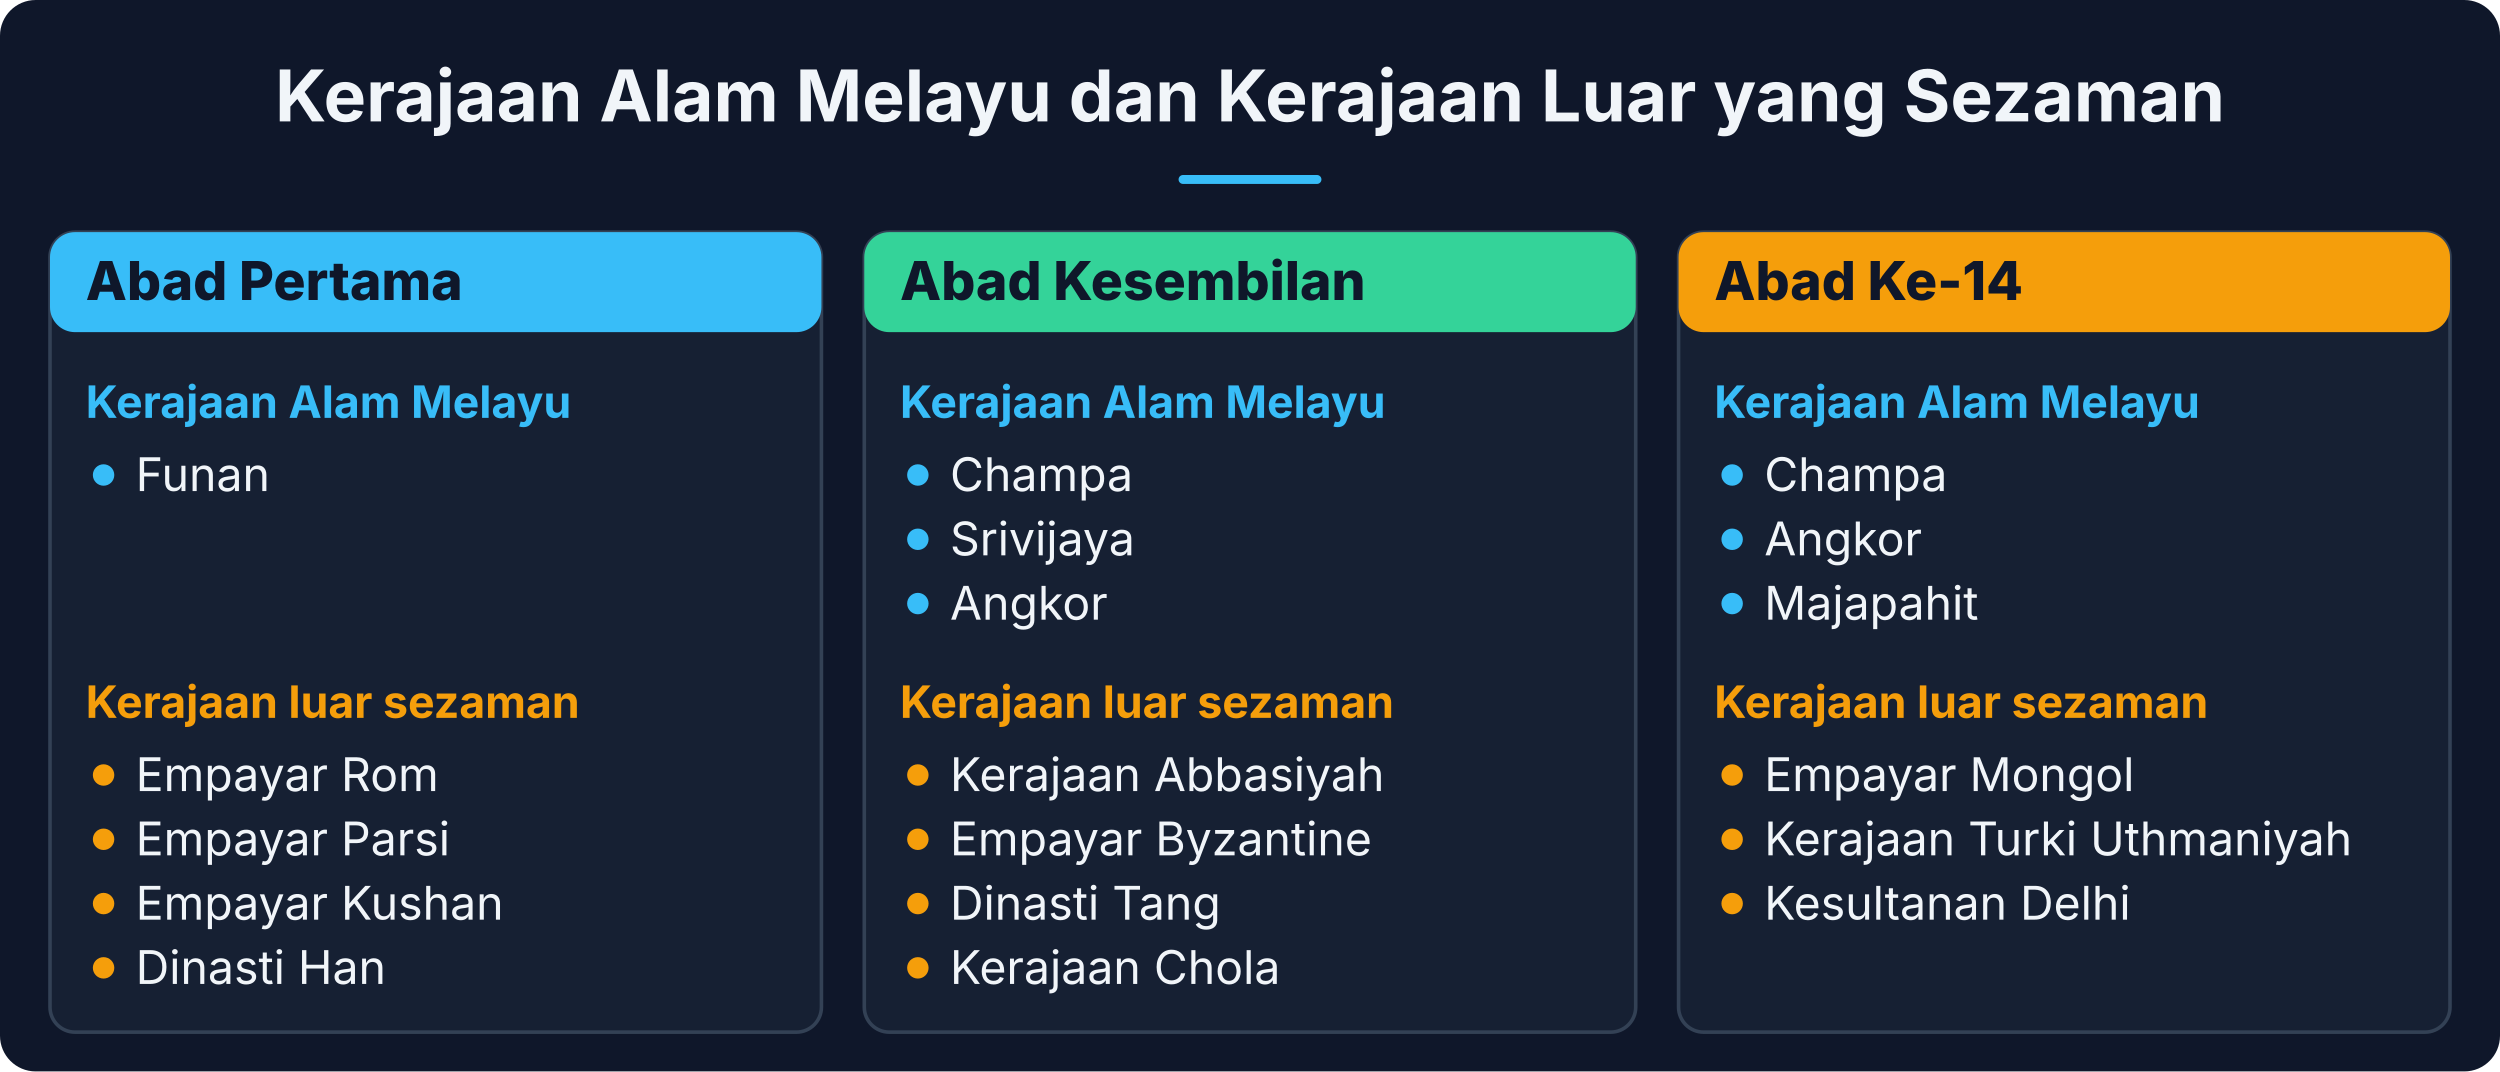
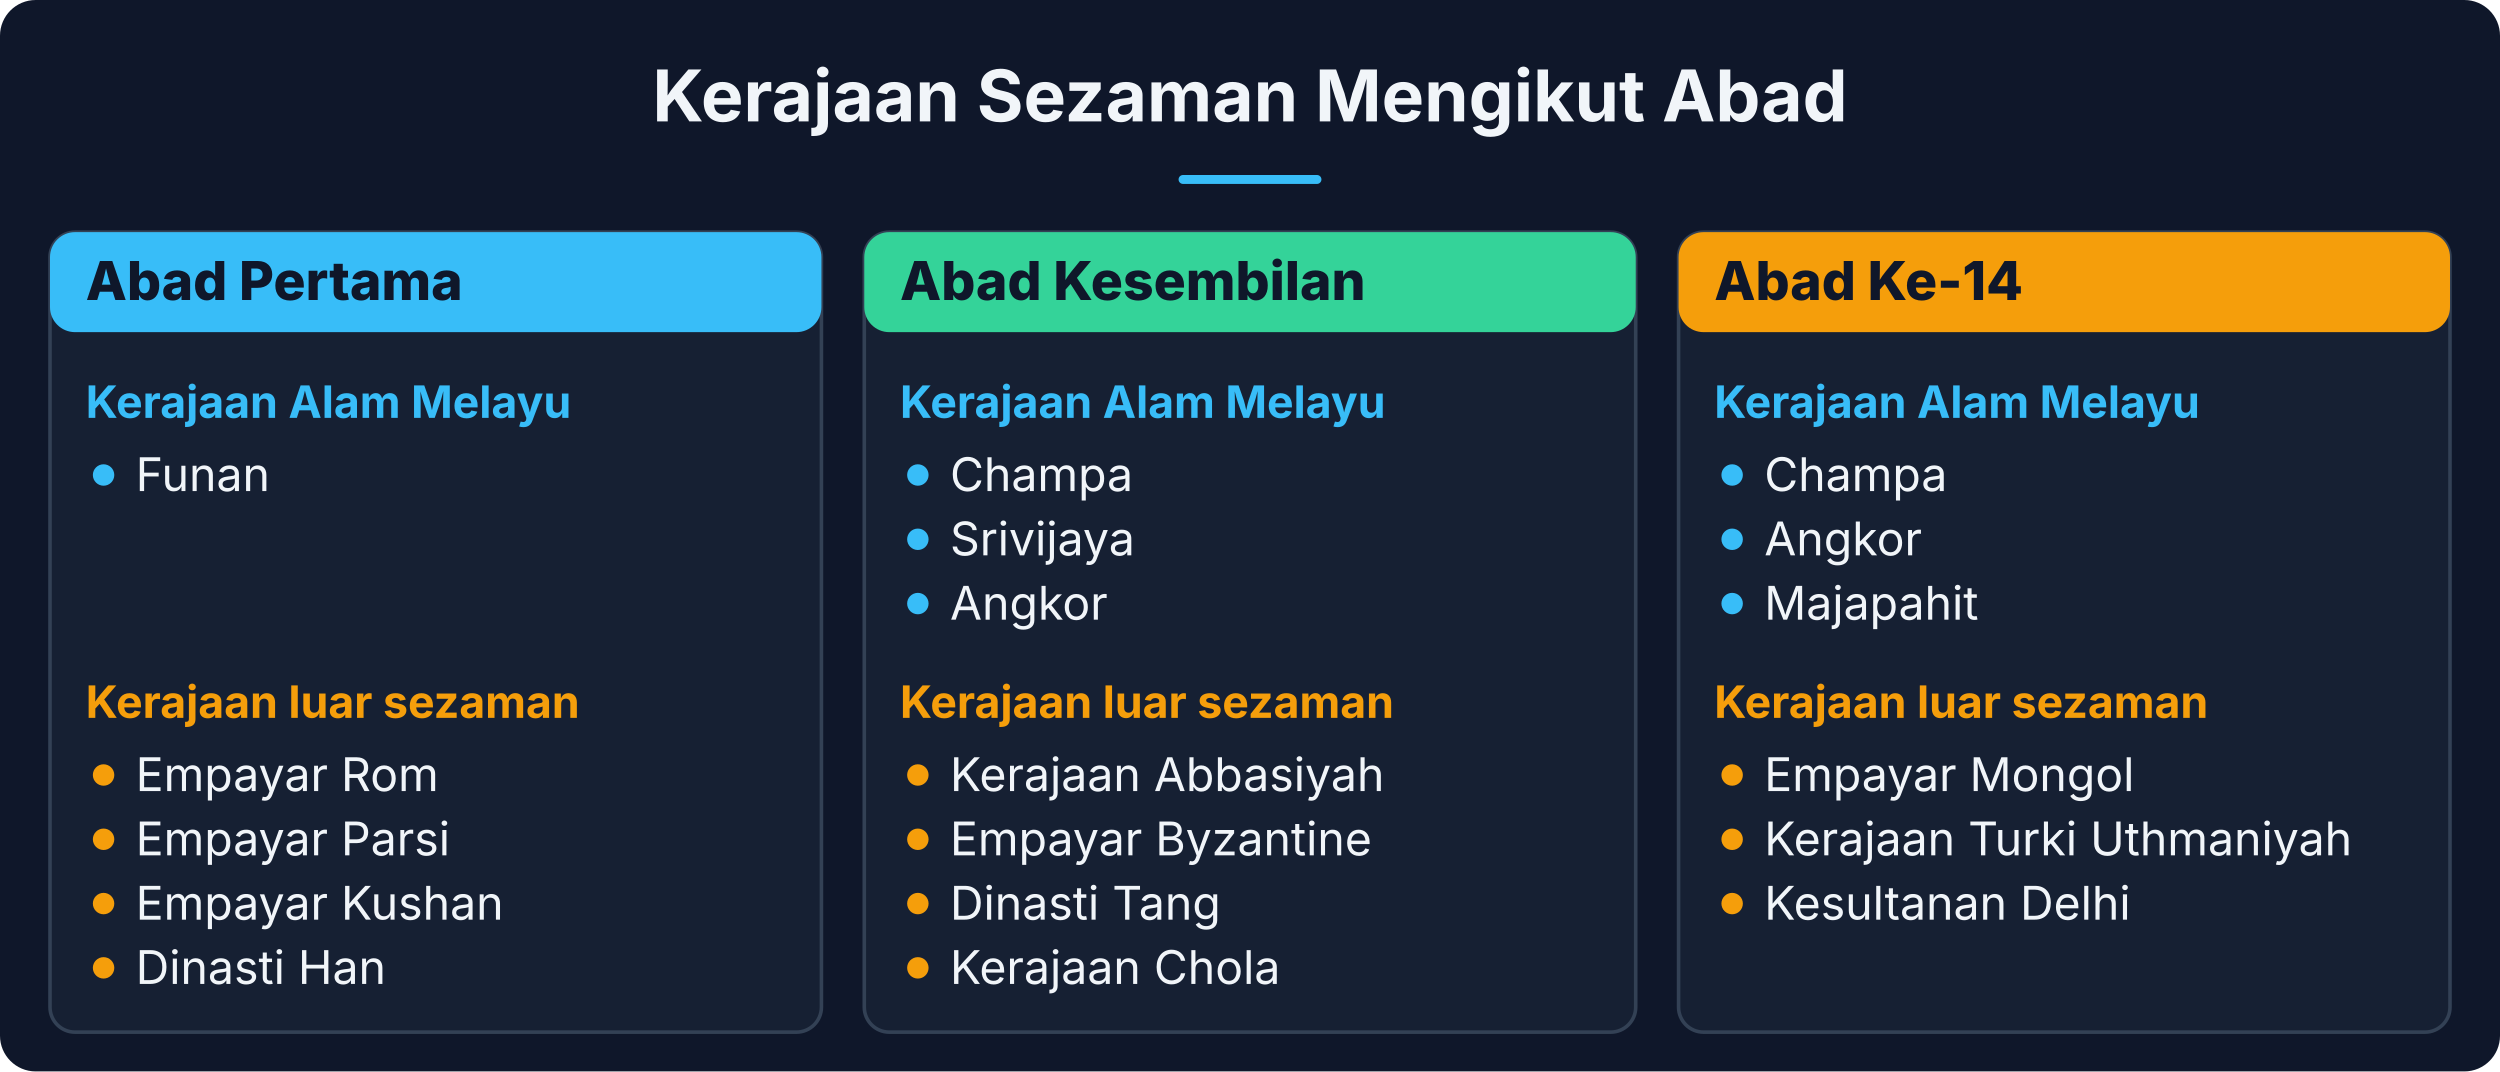
<svg xmlns="http://www.w3.org/2000/svg" viewBox="0 0 1400 600" width="1400" height="600" role="img" aria-label="Kerajaan Alam Melayu dan kerajaan luar yang sezaman mengikut abad">
  <rect width="1400" height="600" rx="20" fill="#0f172a" />
-   <text x="700" y="68" text-anchor="middle" font-family="Inter, Segoe UI, Arial, sans-serif" font-size="40" font-weight="700" fill="#f1f5f9">Kerajaan Alam Melayu dan Kerajaan Luar yang Sezaman</text>
+   <text x="700" y="68" text-anchor="middle" font-family="Inter, Segoe UI, Arial, sans-serif" font-size="40" font-weight="700" fill="#f1f5f9">Kerajaan Sezaman Mengikut Abad</text>
  <rect x="660" y="98" width="80" height="5" rx="2.5" fill="#38bdf8" />
  <rect x="28" y="130" width="432" height="448" rx="14" fill="#162033" stroke="#334155" stroke-width="2" />
  <rect x="28" y="130" width="432" height="56" rx="14" fill="#38bdf8" />
  <text x="48" y="168" text-anchor="start" font-family="Inter, Segoe UI, Arial, sans-serif" font-size="30" font-weight="800" fill="#0f172a">Abad Pertama</text>
  <text x="48" y="234" text-anchor="start" font-family="Inter, Segoe UI, Arial, sans-serif" font-size="25" font-weight="700" fill="#38bdf8">Kerajaan Alam Melayu</text>
  <circle cx="58" cy="266" r="6" fill="#38bdf8" />
  <text x="76" y="275" text-anchor="start" font-family="Inter, Segoe UI, Arial, sans-serif" font-size="26" font-weight="400" fill="#f1f5f9">Funan</text>
  <text x="48" y="402" text-anchor="start" font-family="Inter, Segoe UI, Arial, sans-serif" font-size="25" font-weight="700" fill="#f59e0b">Kerajaan luar sezaman</text>
  <circle cx="58" cy="434" r="6" fill="#f59e0b" />
  <text x="76" y="443" text-anchor="start" font-family="Inter, Segoe UI, Arial, sans-serif" font-size="26" font-weight="400" fill="#f1f5f9">Empayar Rom</text>
  <circle cx="58" cy="470" r="6" fill="#f59e0b" />
  <text x="76" y="479" text-anchor="start" font-family="Inter, Segoe UI, Arial, sans-serif" font-size="26" font-weight="400" fill="#f1f5f9">Empayar Parsi</text>
  <circle cx="58" cy="506" r="6" fill="#f59e0b" />
  <text x="76" y="515" text-anchor="start" font-family="Inter, Segoe UI, Arial, sans-serif" font-size="26" font-weight="400" fill="#f1f5f9">Empayar Kushan</text>
  <circle cx="58" cy="542" r="6" fill="#f59e0b" />
  <text x="76" y="551" text-anchor="start" font-family="Inter, Segoe UI, Arial, sans-serif" font-size="26" font-weight="400" fill="#f1f5f9">Dinasti Han</text>
  <rect x="484" y="130" width="432" height="448" rx="14" fill="#162033" stroke="#334155" stroke-width="2" />
  <rect x="484" y="130" width="432" height="56" rx="14" fill="#34d399" />
  <text x="504" y="168" text-anchor="start" font-family="Inter, Segoe UI, Arial, sans-serif" font-size="30" font-weight="800" fill="#0f172a">Abad Kesembilan</text>
  <text x="504" y="234" text-anchor="start" font-family="Inter, Segoe UI, Arial, sans-serif" font-size="25" font-weight="700" fill="#38bdf8">Kerajaan Alam Melayu</text>
  <circle cx="514" cy="266" r="6" fill="#38bdf8" />
  <text x="532" y="275" text-anchor="start" font-family="Inter, Segoe UI, Arial, sans-serif" font-size="26" font-weight="400" fill="#f1f5f9">Champa</text>
  <circle cx="514" cy="302" r="6" fill="#38bdf8" />
  <text x="532" y="311" text-anchor="start" font-family="Inter, Segoe UI, Arial, sans-serif" font-size="26" font-weight="400" fill="#f1f5f9">Srivijaya</text>
  <circle cx="514" cy="338" r="6" fill="#38bdf8" />
  <text x="532" y="347" text-anchor="start" font-family="Inter, Segoe UI, Arial, sans-serif" font-size="26" font-weight="400" fill="#f1f5f9">Angkor</text>
  <text x="504" y="402" text-anchor="start" font-family="Inter, Segoe UI, Arial, sans-serif" font-size="25" font-weight="700" fill="#f59e0b">Kerajaan luar sezaman</text>
  <circle cx="514" cy="434" r="6" fill="#f59e0b" />
  <text x="532" y="443" text-anchor="start" font-family="Inter, Segoe UI, Arial, sans-serif" font-size="26" font-weight="400" fill="#f1f5f9">Kerajaan Abbasiyah</text>
  <circle cx="514" cy="470" r="6" fill="#f59e0b" />
  <text x="532" y="479" text-anchor="start" font-family="Inter, Segoe UI, Arial, sans-serif" font-size="26" font-weight="400" fill="#f1f5f9">Empayar Byzantine</text>
  <circle cx="514" cy="506" r="6" fill="#f59e0b" />
  <text x="532" y="515" text-anchor="start" font-family="Inter, Segoe UI, Arial, sans-serif" font-size="26" font-weight="400" fill="#f1f5f9">Dinasti Tang</text>
  <circle cx="514" cy="542" r="6" fill="#f59e0b" />
  <text x="532" y="551" text-anchor="start" font-family="Inter, Segoe UI, Arial, sans-serif" font-size="26" font-weight="400" fill="#f1f5f9">Kerajaan Chola</text>
  <rect x="940" y="130" width="432" height="448" rx="14" fill="#162033" stroke="#334155" stroke-width="2" />
  <rect x="940" y="130" width="432" height="56" rx="14" fill="#f59e0b" />
  <text x="960" y="168" text-anchor="start" font-family="Inter, Segoe UI, Arial, sans-serif" font-size="30" font-weight="800" fill="#0f172a">Abad Ke-14</text>
  <text x="960" y="234" text-anchor="start" font-family="Inter, Segoe UI, Arial, sans-serif" font-size="25" font-weight="700" fill="#38bdf8">Kerajaan Alam Melayu</text>
  <circle cx="970" cy="266" r="6" fill="#38bdf8" />
  <text x="988" y="275" text-anchor="start" font-family="Inter, Segoe UI, Arial, sans-serif" font-size="26" font-weight="400" fill="#f1f5f9">Champa</text>
  <circle cx="970" cy="302" r="6" fill="#38bdf8" />
  <text x="988" y="311" text-anchor="start" font-family="Inter, Segoe UI, Arial, sans-serif" font-size="26" font-weight="400" fill="#f1f5f9">Angkor</text>
  <circle cx="970" cy="338" r="6" fill="#38bdf8" />
  <text x="988" y="347" text-anchor="start" font-family="Inter, Segoe UI, Arial, sans-serif" font-size="26" font-weight="400" fill="#f1f5f9">Majapahit</text>
  <text x="960" y="402" text-anchor="start" font-family="Inter, Segoe UI, Arial, sans-serif" font-size="25" font-weight="700" fill="#f59e0b">Kerajaan luar sezaman</text>
  <circle cx="970" cy="434" r="6" fill="#f59e0b" />
  <text x="988" y="443" text-anchor="start" font-family="Inter, Segoe UI, Arial, sans-serif" font-size="26" font-weight="400" fill="#f1f5f9">Empayar Mongol</text>
  <circle cx="970" cy="470" r="6" fill="#f59e0b" />
  <text x="988" y="479" text-anchor="start" font-family="Inter, Segoe UI, Arial, sans-serif" font-size="26" font-weight="400" fill="#f1f5f9">Kerajaan Turki Uthmaniyah</text>
  <circle cx="970" cy="506" r="6" fill="#f59e0b" />
  <text x="988" y="515" text-anchor="start" font-family="Inter, Segoe UI, Arial, sans-serif" font-size="26" font-weight="400" fill="#f1f5f9">Kesultanan Delhi</text>
</svg>
